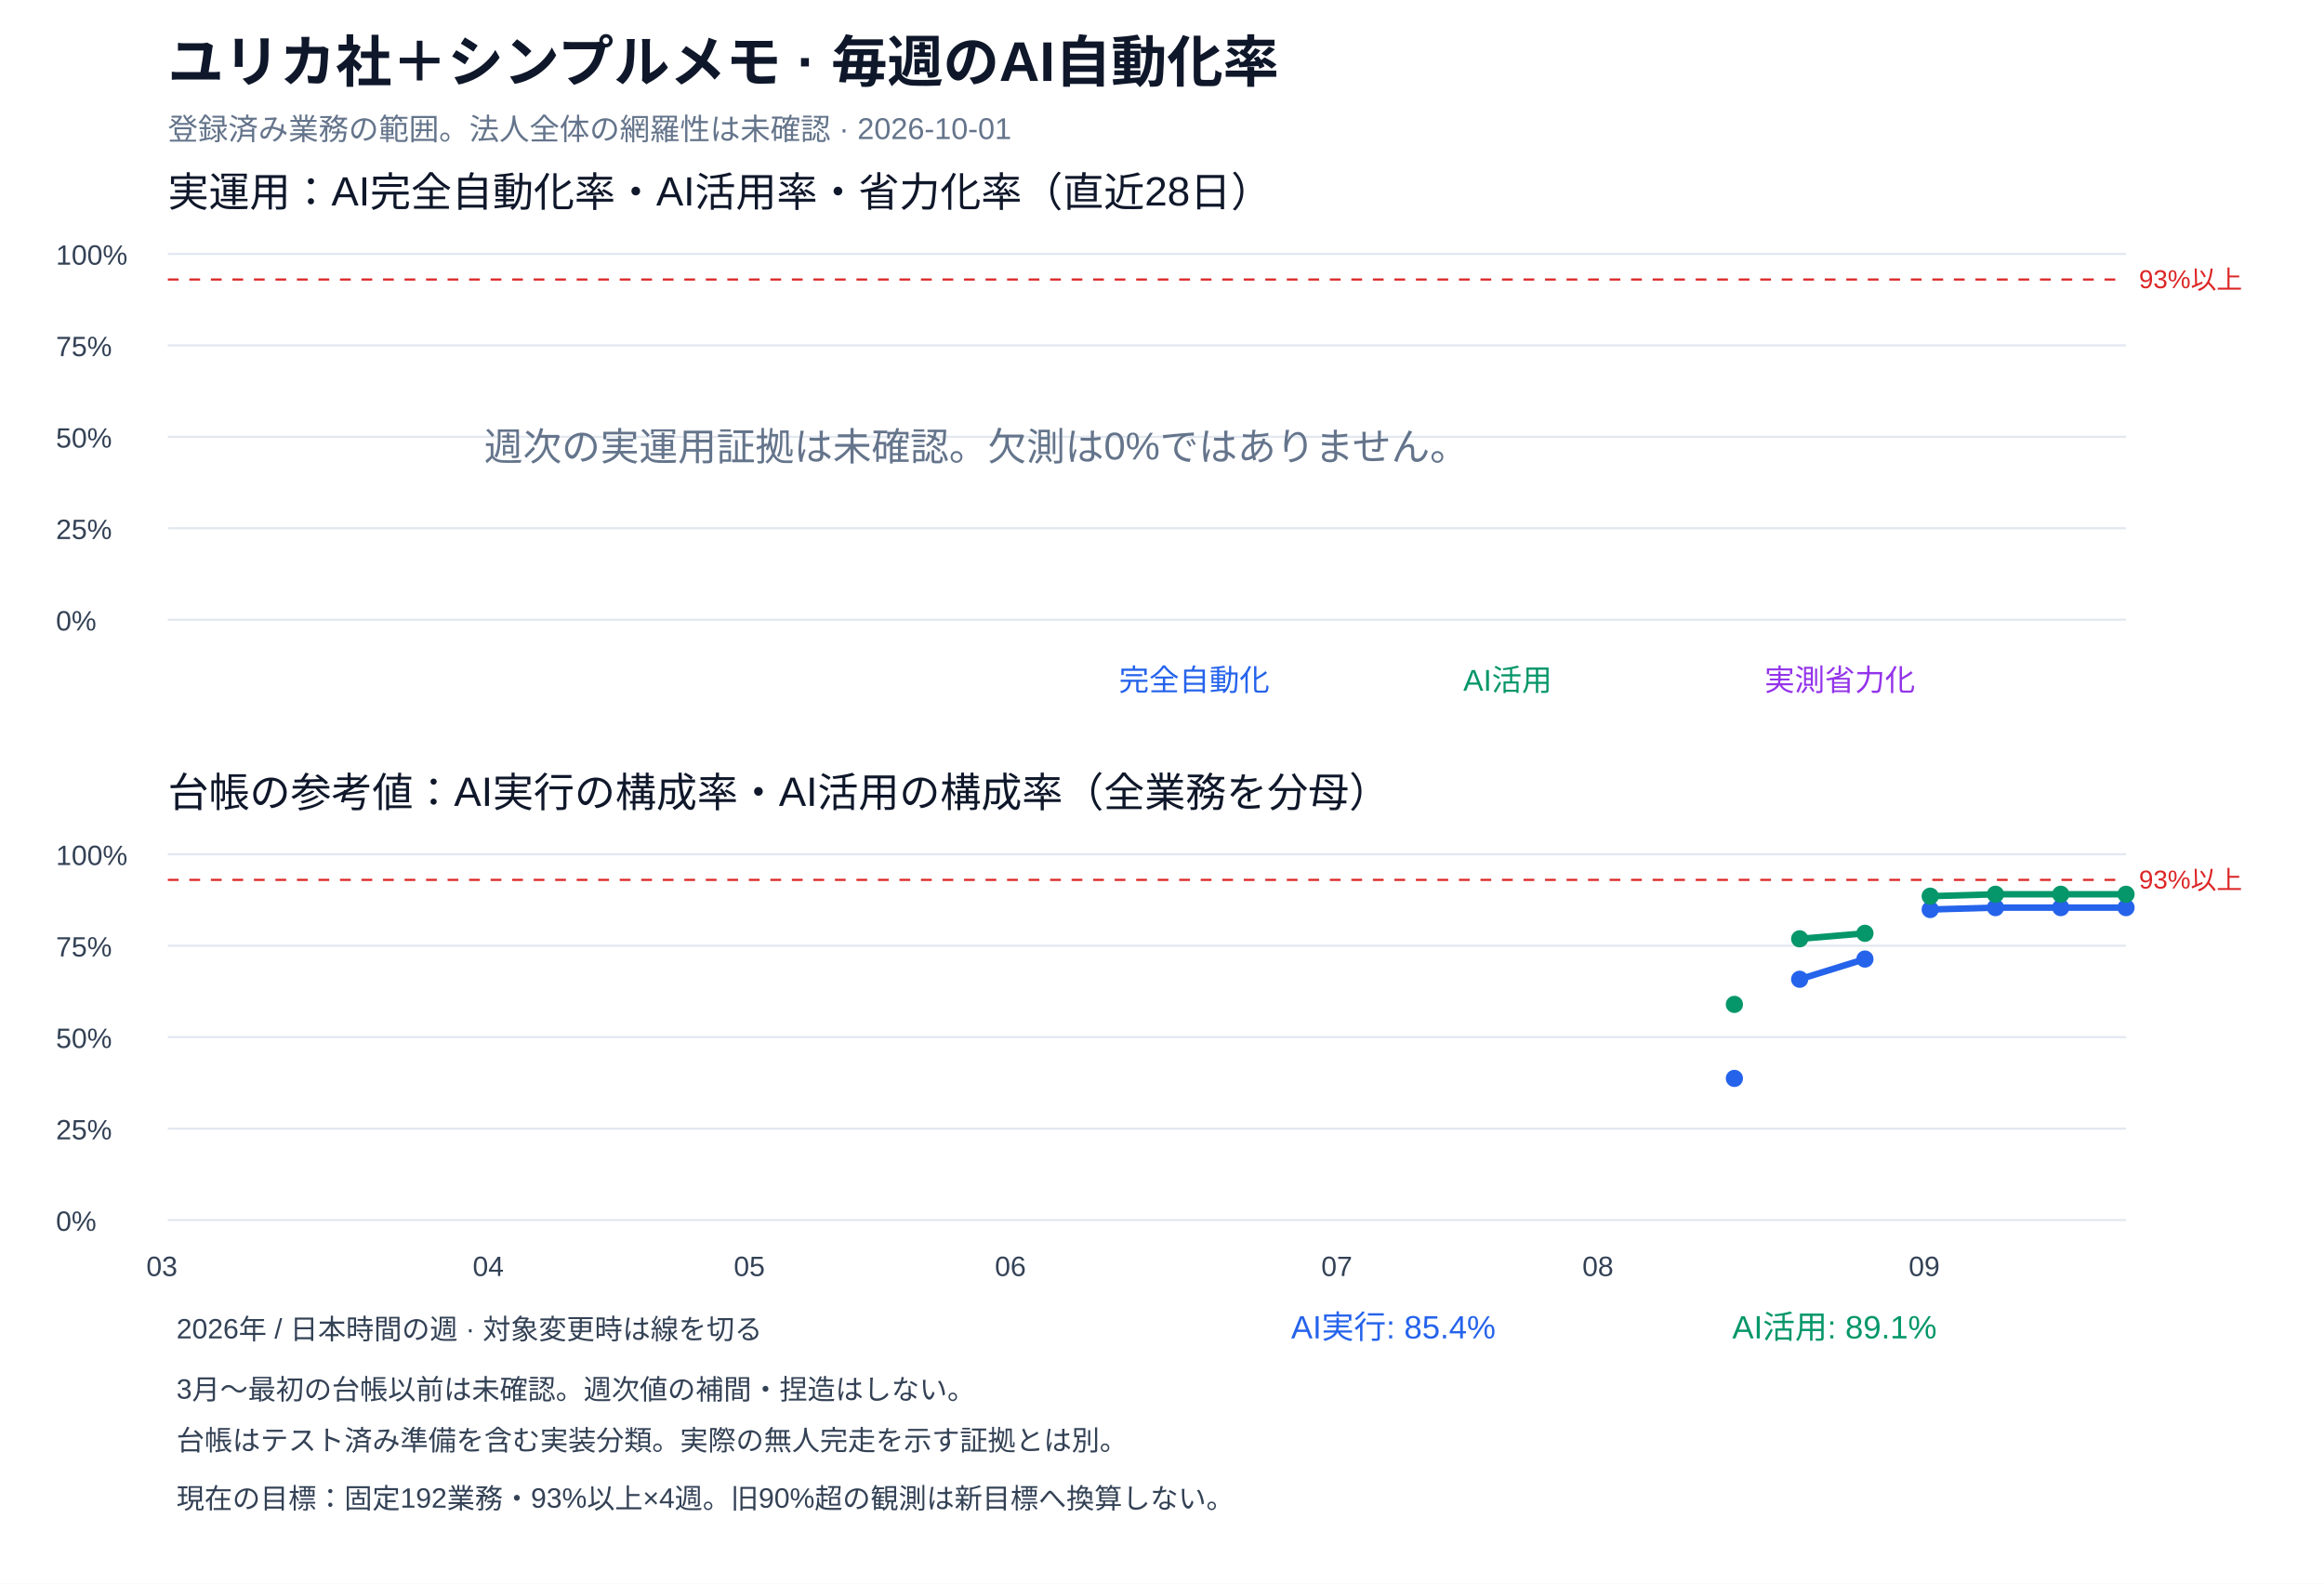
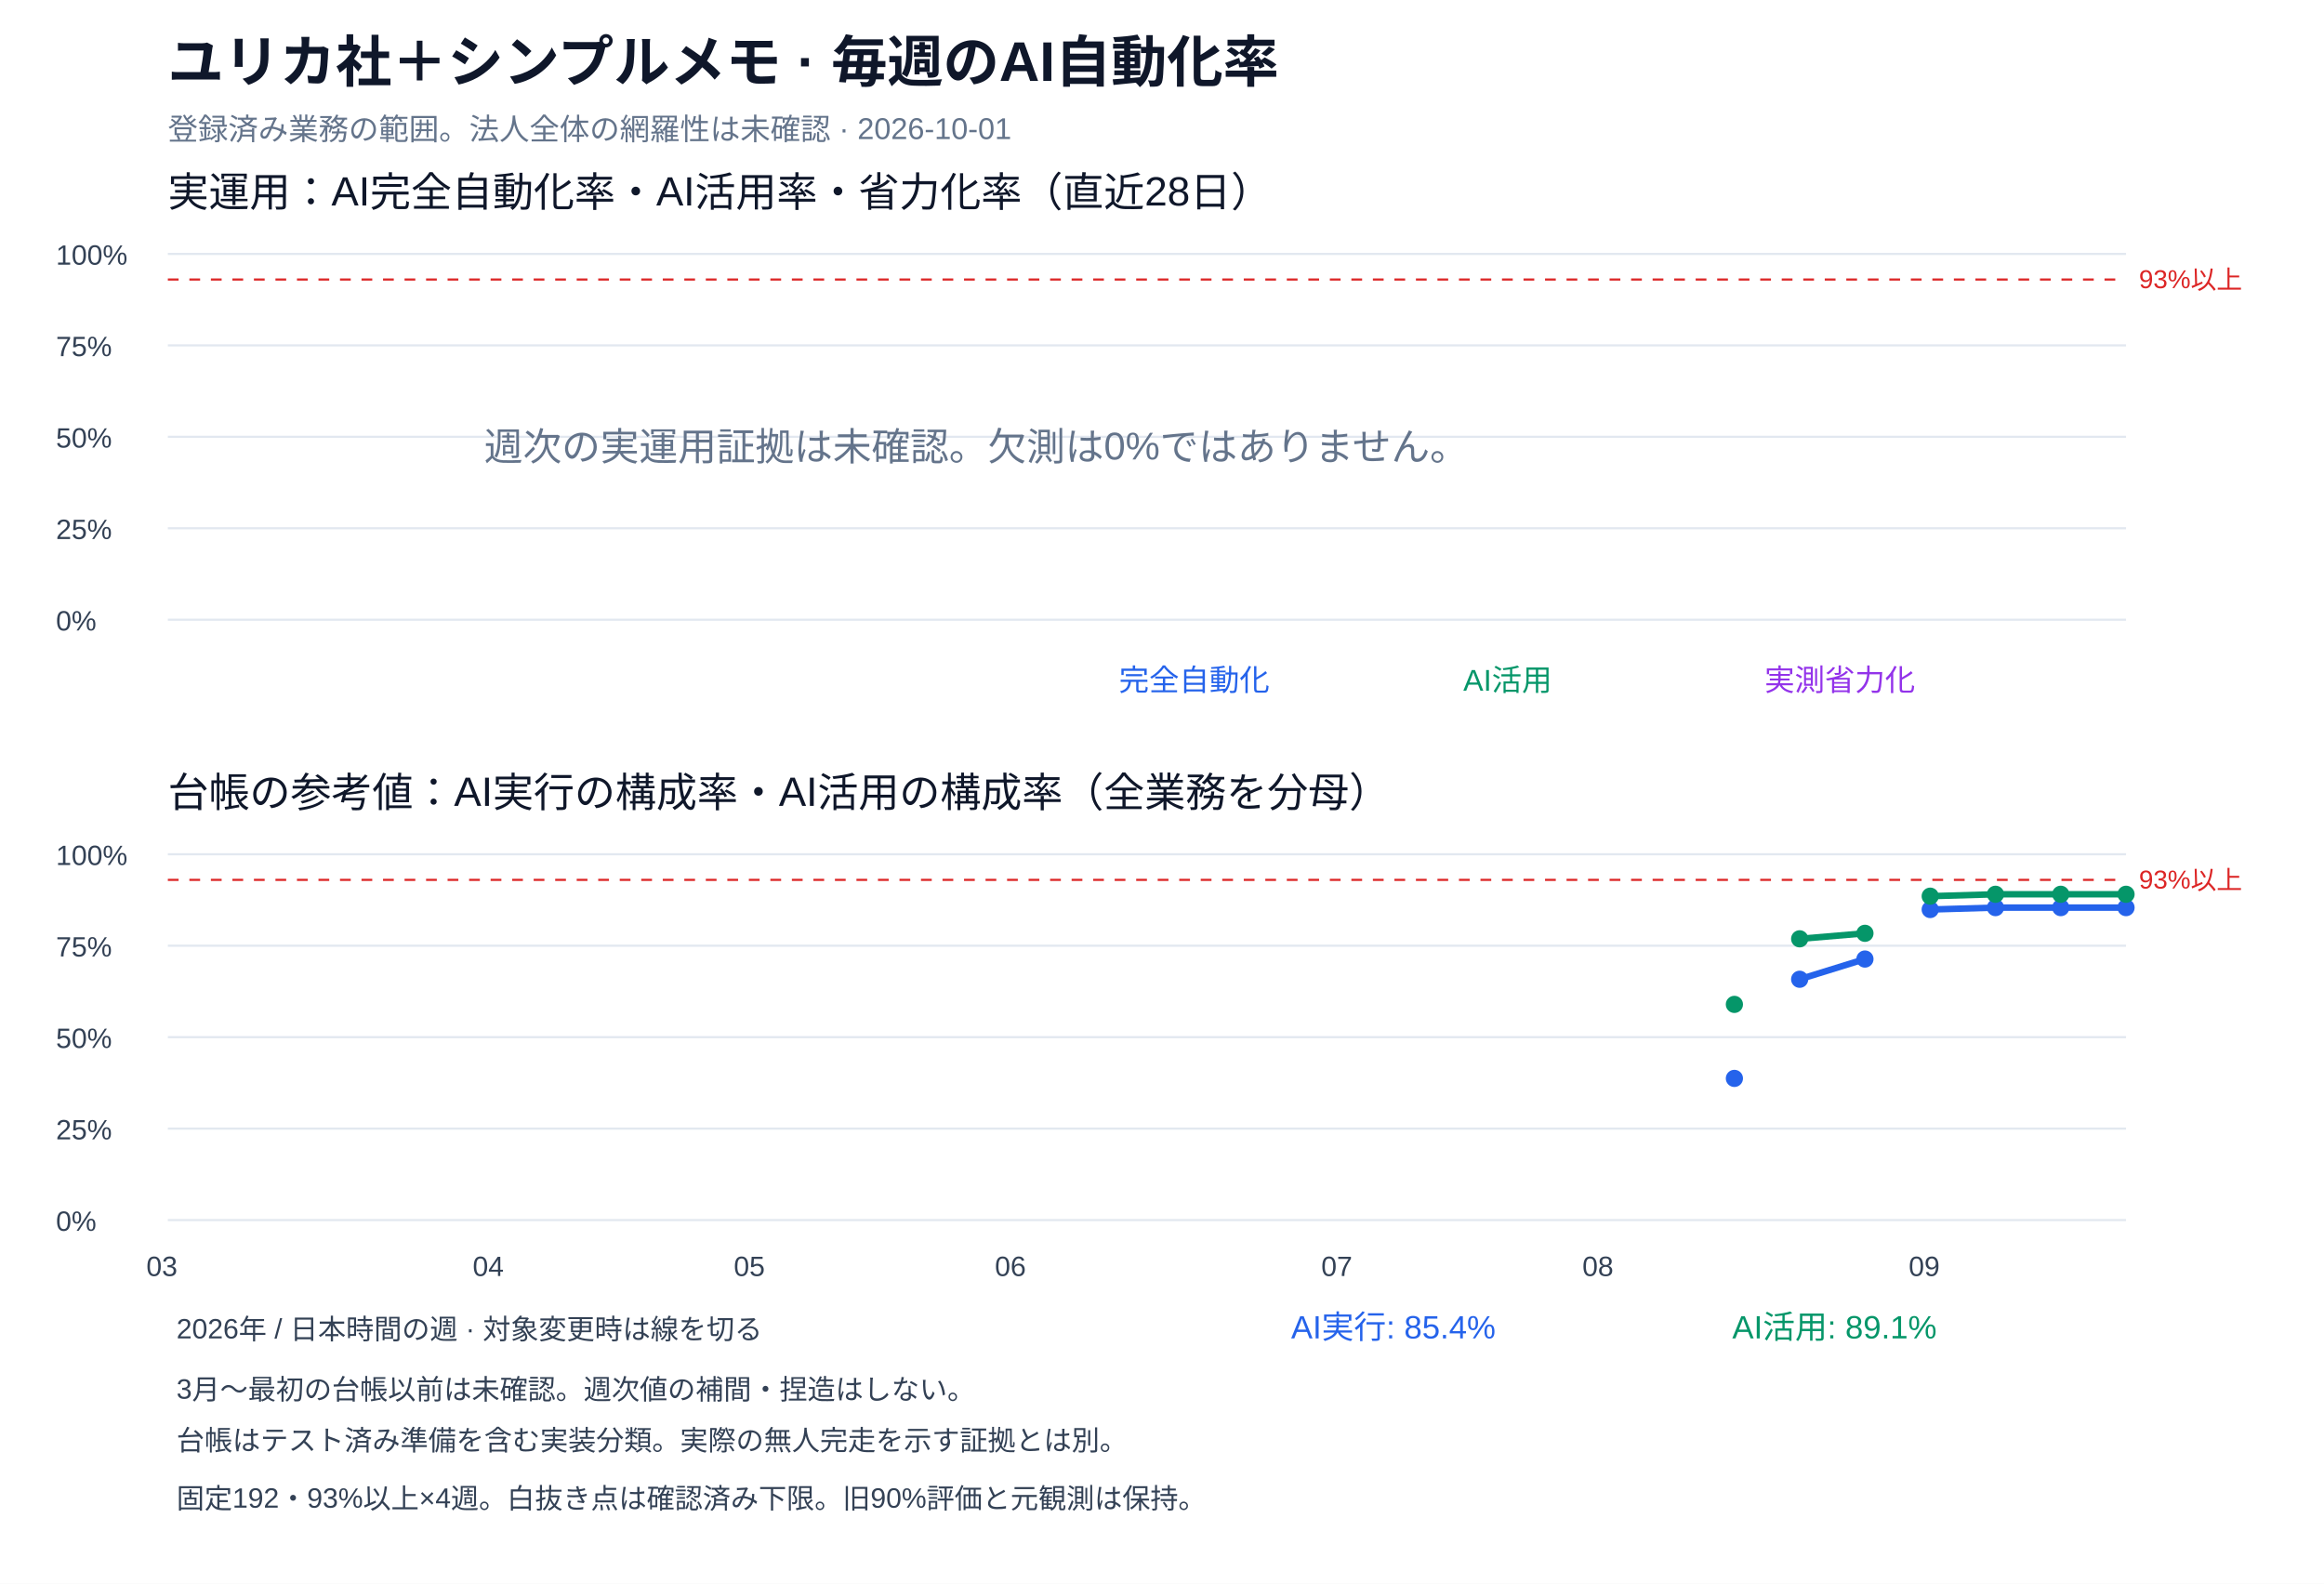
<svg xmlns="http://www.w3.org/2000/svg" width="1080" height="736" viewBox="0 0 1080 736" role="img" aria-labelledby="title desc">
  <rect width="1080" height="736" fill="#fff" />
  <g font-family="Arial, Hiragino Sans, sans-serif">
    <text x="78" y="38" font-size="26" font-weight="bold" fill="#0f172a">ユリカ社＋シンプルメモ · 毎週のAI自動化率</text>
    <text x="78" y="65" font-size="14" fill="#64748b">登録済み業務の範囲。法人全体の網羅性は未確認 · 2026-10-01</text>
    <text x="78" y="96" font-size="19" fill="#0f172a">実運用：AI完全自動化率・AI活用率・省力化率（直近28日）</text>
    <path d="M78,288 H988" stroke="#e2e8f0" />
    <text x="26" y="293" font-size="13" fill="#334155">0%</text>
    <path d="M78,245.5 H988" stroke="#e2e8f0" />
    <text x="26" y="250.5" font-size="13" fill="#334155">25%</text>
    <path d="M78,203 H988" stroke="#e2e8f0" />
    <text x="26" y="208" font-size="13" fill="#334155">50%</text>
    <path d="M78,160.5 H988" stroke="#e2e8f0" />
    <text x="26" y="165.5" font-size="13" fill="#334155">75%</text>
    <path d="M78,118 H988" stroke="#e2e8f0" />
    <text x="26" y="123" font-size="13" fill="#334155">100%</text>
    <path d="M78,129.9 H988" stroke="#dc2626" stroke-dasharray="5 5" />
    <text x="994" y="133.9" font-size="12" fill="#dc2626">93%以上</text>
    <text x="225" y="214" font-size="18" fill="#64748b">週次の実運用証拠は未確認。欠測は0%ではありません。</text>
    <text x="520" y="321" font-size="14" fill="#2563eb">完全自動化</text>
    <text x="680" y="321" font-size="14" fill="#059669">AI活用</text>
    <text x="820" y="321" font-size="14" fill="#9333ea">実測省力化</text>
    <text x="78" y="375" font-size="19" fill="#0f172a">台帳の参考値：AI実行の構成率・AI活用の構成率（全業務を分母）</text>
    <path d="M78,567 H988" stroke="#e2e8f0" />
    <text x="26" y="572" font-size="13" fill="#334155">0%</text>
    <path d="M78,524.5 H988" stroke="#e2e8f0" />
    <text x="26" y="529.5" font-size="13" fill="#334155">25%</text>
    <path d="M78,482 H988" stroke="#e2e8f0" />
    <text x="26" y="487" font-size="13" fill="#334155">50%</text>
    <path d="M78,439.5 H988" stroke="#e2e8f0" />
    <text x="26" y="444.5" font-size="13" fill="#334155">75%</text>
    <path d="M78,397 H988" stroke="#e2e8f0" />
    <text x="26" y="402" font-size="13" fill="#334155">100%</text>
    <path d="M78,408.9 H988" stroke="#dc2626" stroke-dasharray="5 5" />
    <text x="994" y="412.9" font-size="12" fill="#dc2626">93%以上</text>
    <polyline fill="none" stroke="#2563eb" stroke-width="3" points="806,501.162" />
    <polyline fill="none" stroke="#2563eb" stroke-width="3" points="836.333,455.09 866.667,445.693" />
    <polyline fill="none" stroke="#2563eb" stroke-width="3" points="897,422.677 927.333,421.792 957.667,421.792 988,421.792" />
    <circle cx="806" cy="501.162" r="4" fill="#2563eb" />
    <circle cx="836.333" cy="455.09" r="4" fill="#2563eb" />
    <circle cx="866.667" cy="445.693" r="4" fill="#2563eb" />
    <circle cx="897" cy="422.677" r="4" fill="#2563eb" />
    <circle cx="927.333" cy="421.792" r="4" fill="#2563eb" />
    <circle cx="957.667" cy="421.792" r="4" fill="#2563eb" />
    <circle cx="988" cy="421.792" r="4" fill="#2563eb" />
    <text x="600" y="622" font-size="15" fill="#2563eb">AI実行: 85.4%</text>
    <polyline fill="none" stroke="#059669" stroke-width="3" points="806,466.769" />
    <polyline fill="none" stroke="#059669" stroke-width="3" points="836.333,436.296 866.667,433.734" />
    <polyline fill="none" stroke="#059669" stroke-width="3" points="897,416.479 927.333,415.594 957.667,415.594 988,415.594" />
    <circle cx="806" cy="466.769" r="4" fill="#059669" />
    <circle cx="836.333" cy="436.296" r="4" fill="#059669" />
    <circle cx="866.667" cy="433.734" r="4" fill="#059669" />
    <circle cx="897" cy="416.479" r="4" fill="#059669" />
    <circle cx="927.333" cy="415.594" r="4" fill="#059669" />
    <circle cx="957.667" cy="415.594" r="4" fill="#059669" />
    <circle cx="988" cy="415.594" r="4" fill="#059669" />
    <text x="805" y="622" font-size="15" fill="#059669">AI活用: 89.1%</text>
    <text x="68" y="593" font-size="13" fill="#334155">03</text>
    <text x="219.667" y="593" font-size="13" fill="#334155">04</text>
    <text x="341" y="593" font-size="13" fill="#334155">05</text>
    <text x="462.333" y="593" font-size="13" fill="#334155">06</text>
    <text x="614" y="593" font-size="13" fill="#334155">07</text>
    <text x="735.333" y="593" font-size="13" fill="#334155">08</text>
    <text x="887" y="593" font-size="13" fill="#334155">09</text>
    <text x="82" y="622" font-size="13" fill="#334155">2026年 / 日本時間の週 · 対象変更時は線を切る</text>
    <text x="82" y="650" font-size="13" fill="#334155">3月～最初の台帳以前は未確認。週次値の補間・捏造はしない。</text>
    <text x="82" y="674" font-size="13" fill="#334155">台帳はテスト済み準備を含む実装分類。実際の無人完走を示す証拠とは別。</text>
-     <text x="82" y="701" font-size="13" fill="#334155">現在の目標：固定192業務・93%以上×4週。旧90%超の観測は新目標へ換算しない。</text>
+     <text x="82" y="701" font-size="13" fill="#334155">固定192・93%以上×4週。白抜き点は確認済み下限。旧90%評価と元観測は保持。</text>
  </g>
</svg>
